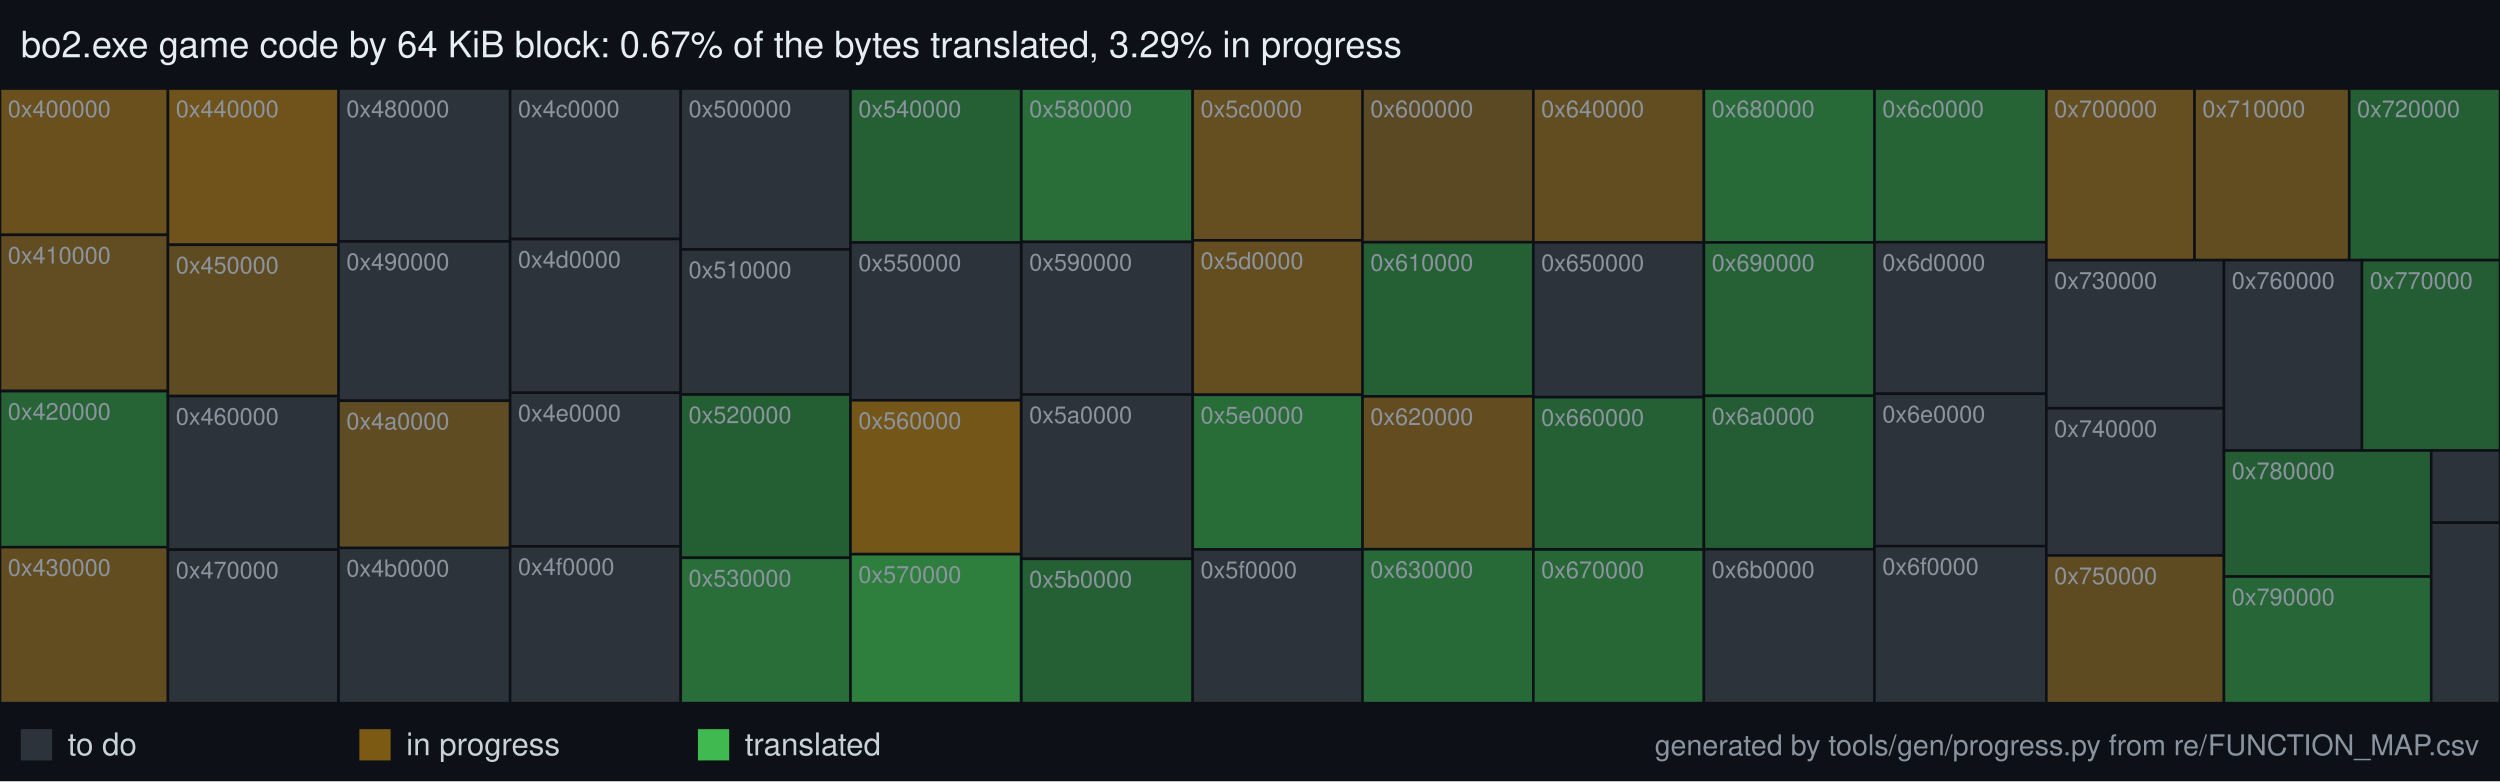
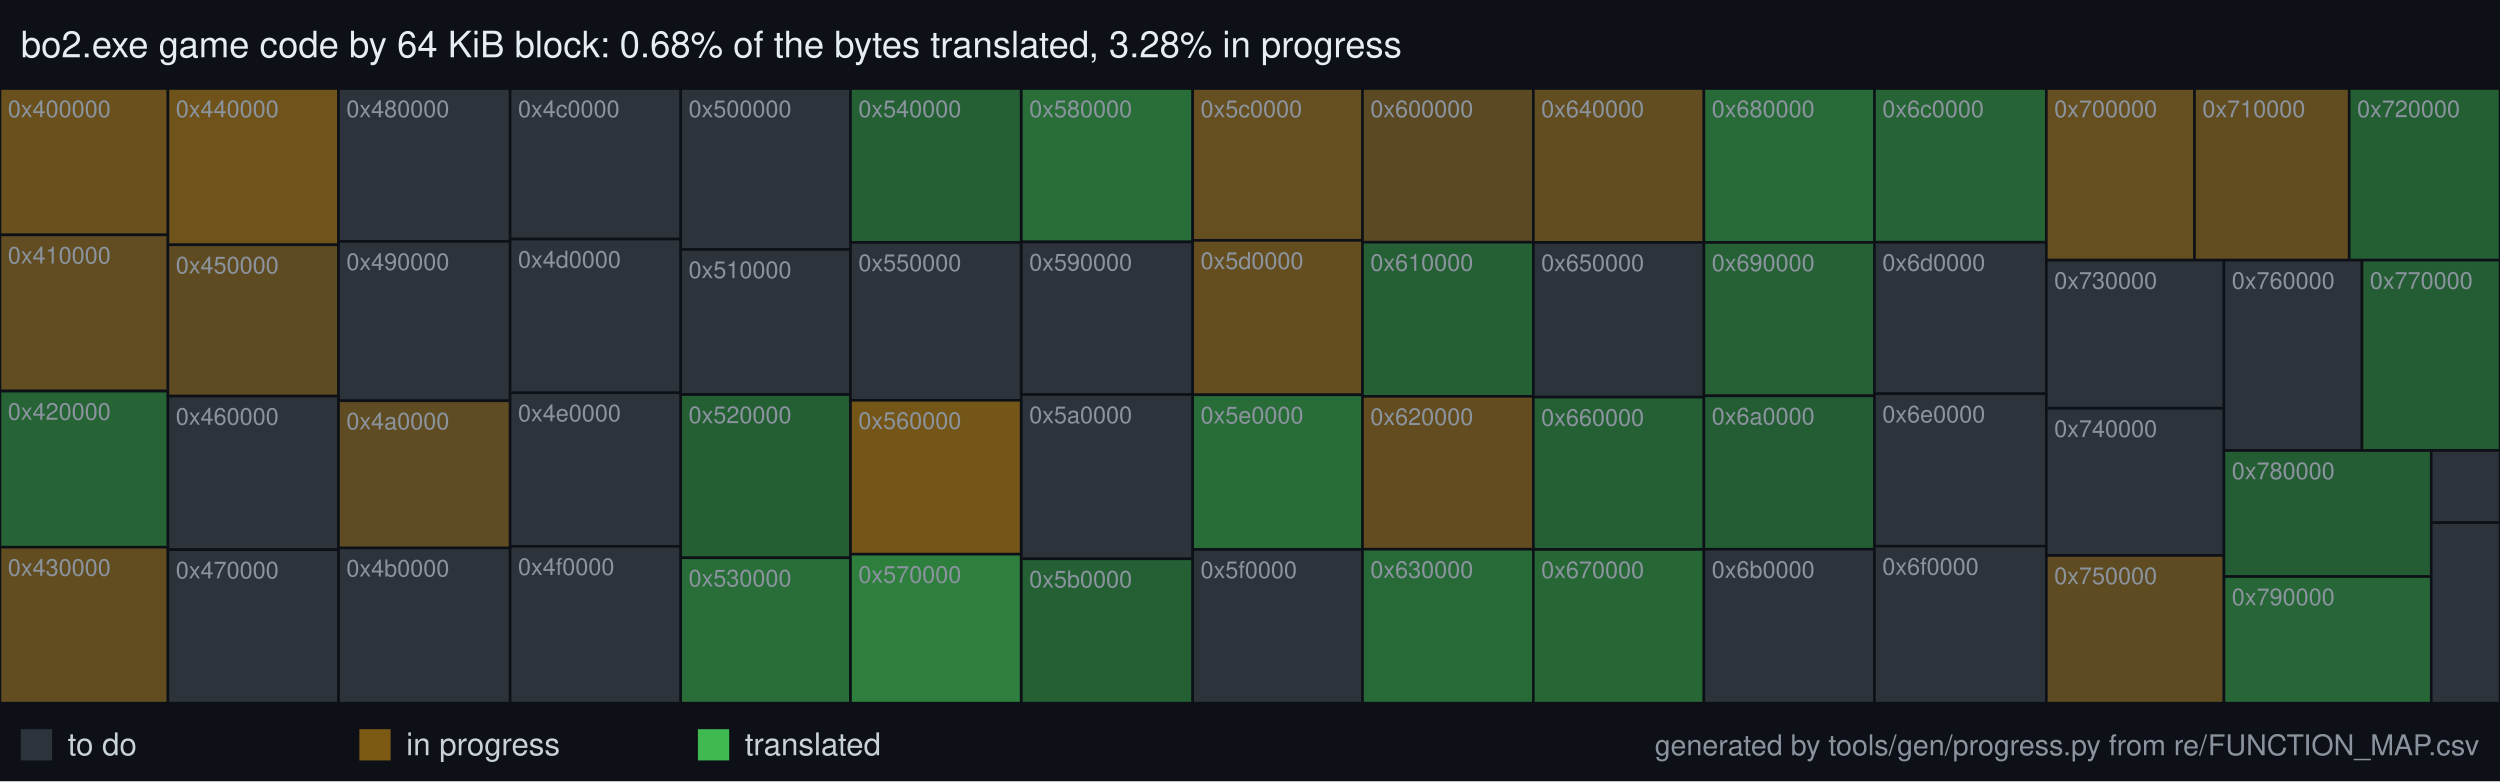
<svg xmlns="http://www.w3.org/2000/svg" width="960" height="300" viewBox="0 0 960 300" font-family="Segoe UI, Helvetica, Arial, sans-serif">
  <rect width="960" height="300" fill="#0d1117" />
-   <text x="8" y="22" fill="#e6edf3" font-size="14">bo2.exe game code by 64 KiB block: 0.67% of the bytes translated, 3.29% in progress</text>
+   <text x="8" y="22" fill="#e6edf3" font-size="14">bo2.exe game code by 64 KiB block: 0.68% of the bytes translated, 3.28% in progress</text>
  <rect x="0.0" y="34.0" width="64.5" height="56.2" fill="#69501d" stroke="#0d1117" stroke-width="1" />
  <text x="3.0" y="45.0" fill="#8b949e" font-size="9">0x400000</text>
  <rect x="0.0" y="90.2" width="64.5" height="59.9" fill="#614d21" stroke="#0d1117" stroke-width="1" />
  <text x="3.0" y="101.2" fill="#8b949e" font-size="9">0x410000</text>
  <rect x="0.0" y="150.2" width="64.5" height="60.0" fill="#266335" stroke="#0d1117" stroke-width="1" />
  <text x="3.0" y="161.2" fill="#8b949e" font-size="9">0x420000</text>
  <rect x="0.0" y="210.1" width="64.5" height="59.9" fill="#624d21" stroke="#0d1117" stroke-width="1" />
  <text x="3.0" y="221.1" fill="#8b949e" font-size="9">0x430000</text>
  <rect x="64.5" y="34.0" width="65.5" height="60.0" fill="#6f531a" stroke="#0d1117" stroke-width="1" />
  <text x="67.5" y="45.0" fill="#8b949e" font-size="9">0x440000</text>
  <rect x="64.5" y="94.0" width="65.5" height="58.1" fill="#5f4b22" stroke="#0d1117" stroke-width="1" />
  <text x="67.5" y="105.0" fill="#8b949e" font-size="9">0x450000</text>
  <rect x="64.5" y="152.1" width="65.5" height="58.9" fill="#2d333b" stroke="#0d1117" stroke-width="1" />
  <text x="67.5" y="163.1" fill="#8b949e" font-size="9">0x460000</text>
  <rect x="64.5" y="211.1" width="65.5" height="58.9" fill="#2d333b" stroke="#0d1117" stroke-width="1" />
  <text x="67.5" y="222.1" fill="#8b949e" font-size="9">0x470000</text>
  <rect x="130.0" y="34.0" width="65.9" height="58.7" fill="#2d333b" stroke="#0d1117" stroke-width="1" />
  <text x="133.0" y="45.0" fill="#8b949e" font-size="9">0x480000</text>
  <rect x="130.0" y="92.7" width="65.9" height="61.2" fill="#2d333b" stroke="#0d1117" stroke-width="1" />
  <text x="133.0" y="103.7" fill="#8b949e" font-size="9">0x490000</text>
  <rect x="130.0" y="153.9" width="65.9" height="56.6" fill="#604c22" stroke="#0d1117" stroke-width="1" />
  <text x="133.0" y="164.9" fill="#8b949e" font-size="9">0x4a0000</text>
  <rect x="130.0" y="210.4" width="65.9" height="59.6" fill="#2d333b" stroke="#0d1117" stroke-width="1" />
  <text x="133.0" y="221.4" fill="#8b949e" font-size="9">0x4b0000</text>
  <rect x="195.9" y="34.0" width="65.5" height="57.8" fill="#2d333b" stroke="#0d1117" stroke-width="1" />
  <text x="198.9" y="45.0" fill="#8b949e" font-size="9">0x4c0000</text>
  <rect x="195.9" y="91.8" width="65.5" height="59.1" fill="#2d333b" stroke="#0d1117" stroke-width="1" />
  <text x="198.9" y="102.8" fill="#8b949e" font-size="9">0x4d0000</text>
  <rect x="195.9" y="150.8" width="65.5" height="59.0" fill="#2d333b" stroke="#0d1117" stroke-width="1" />
  <text x="198.9" y="161.8" fill="#8b949e" font-size="9">0x4e0000</text>
  <rect x="195.9" y="209.8" width="65.5" height="60.2" fill="#2d333b" stroke="#0d1117" stroke-width="1" />
  <text x="198.9" y="220.8" fill="#8b949e" font-size="9">0x4f0000</text>
  <rect x="261.4" y="34.0" width="65.2" height="61.8" fill="#2d333b" stroke="#0d1117" stroke-width="1" />
  <text x="264.4" y="45.0" fill="#8b949e" font-size="9">0x500000</text>
  <rect x="261.4" y="95.8" width="65.2" height="55.7" fill="#2d333b" stroke="#0d1117" stroke-width="1" />
  <text x="264.4" y="106.8" fill="#8b949e" font-size="9">0x510000</text>
  <rect x="261.4" y="151.5" width="65.2" height="62.7" fill="#245e33" stroke="#0d1117" stroke-width="1" />
  <text x="264.4" y="162.5" fill="#8b949e" font-size="9">0x520000</text>
  <rect x="261.4" y="214.2" width="65.2" height="55.8" fill="#296d38" stroke="#0d1117" stroke-width="1" />
  <text x="264.4" y="225.2" fill="#8b949e" font-size="9">0x530000</text>
  <rect x="326.6" y="34.0" width="65.5" height="59.1" fill="#256034" stroke="#0d1117" stroke-width="1" />
  <text x="329.6" y="45.0" fill="#8b949e" font-size="9">0x540000</text>
  <rect x="326.6" y="93.1" width="65.5" height="60.6" fill="#2d333b" stroke="#0d1117" stroke-width="1" />
  <text x="329.6" y="104.1" fill="#8b949e" font-size="9">0x550000</text>
  <rect x="326.6" y="153.7" width="65.5" height="59.1" fill="#745618" stroke="#0d1117" stroke-width="1" />
  <text x="329.6" y="164.7" fill="#8b949e" font-size="9">0x560000</text>
-   <rect x="326.6" y="212.8" width="65.5" height="57.2" fill="#2e7e3e" stroke="#0d1117" stroke-width="1" />
+   <rect x="326.6" y="212.8" width="65.5" height="57.2" fill="#2e7f3e" stroke="#0d1117" stroke-width="1" />
  <text x="329.6" y="223.8" fill="#8b949e" font-size="9">0x570000</text>
  <rect x="392.2" y="34.0" width="65.8" height="58.9" fill="#296d38" stroke="#0d1117" stroke-width="1" />
  <text x="395.2" y="45.0" fill="#8b949e" font-size="9">0x580000</text>
  <rect x="392.2" y="92.9" width="65.8" height="58.7" fill="#2d333b" stroke="#0d1117" stroke-width="1" />
  <text x="395.2" y="103.9" fill="#8b949e" font-size="9">0x590000</text>
  <rect x="392.2" y="151.5" width="65.8" height="63.1" fill="#2d333b" stroke="#0d1117" stroke-width="1" />
  <text x="395.2" y="162.5" fill="#8b949e" font-size="9">0x5a0000</text>
  <rect x="392.2" y="214.6" width="65.8" height="55.4" fill="#256034" stroke="#0d1117" stroke-width="1" />
  <text x="395.2" y="225.6" fill="#8b949e" font-size="9">0x5b0000</text>
  <rect x="458.0" y="34.0" width="65.3" height="58.3" fill="#654e1f" stroke="#0d1117" stroke-width="1" />
  <text x="461.0" y="45.0" fill="#8b949e" font-size="9">0x5c0000</text>
  <rect x="458.0" y="92.3" width="65.3" height="59.3" fill="#644e20" stroke="#0d1117" stroke-width="1" />
  <text x="461.0" y="103.3" fill="#8b949e" font-size="9">0x5d0000</text>
  <rect x="458.0" y="151.6" width="65.3" height="59.4" fill="#286c38" stroke="#0d1117" stroke-width="1" />
  <text x="461.0" y="162.6" fill="#8b949e" font-size="9">0x5e0000</text>
  <rect x="458.0" y="211.0" width="65.3" height="59.0" fill="#2d333b" stroke="#0d1117" stroke-width="1" />
  <text x="461.0" y="222.0" fill="#8b949e" font-size="9">0x5f0000</text>
  <rect x="523.2" y="34.0" width="65.6" height="59.0" fill="#5b4924" stroke="#0d1117" stroke-width="1" />
  <text x="526.2" y="45.0" fill="#8b949e" font-size="9">0x600000</text>
  <rect x="523.2" y="93.0" width="65.6" height="59.3" fill="#255f34" stroke="#0d1117" stroke-width="1" />
  <text x="526.2" y="104.0" fill="#8b949e" font-size="9">0x610000</text>
  <rect x="523.2" y="152.2" width="65.6" height="58.7" fill="#634d20" stroke="#0d1117" stroke-width="1" />
  <text x="526.2" y="163.2" fill="#8b949e" font-size="9">0x620000</text>
  <rect x="523.2" y="210.9" width="65.6" height="59.1" fill="#286a37" stroke="#0d1117" stroke-width="1" />
  <text x="526.2" y="221.9" fill="#8b949e" font-size="9">0x630000</text>
  <rect x="588.8" y="34.0" width="65.5" height="59.1" fill="#624d21" stroke="#0d1117" stroke-width="1" />
  <text x="591.8" y="45.0" fill="#8b949e" font-size="9">0x640000</text>
  <rect x="588.8" y="93.1" width="65.5" height="59.4" fill="#2d333b" stroke="#0d1117" stroke-width="1" />
  <text x="591.8" y="104.1" fill="#8b949e" font-size="9">0x650000</text>
  <rect x="588.8" y="152.5" width="65.5" height="58.5" fill="#256034" stroke="#0d1117" stroke-width="1" />
  <text x="591.8" y="163.5" fill="#8b949e" font-size="9">0x660000</text>
  <rect x="588.8" y="211.0" width="65.5" height="59.0" fill="#276736" stroke="#0d1117" stroke-width="1" />
  <text x="591.8" y="222.0" fill="#8b949e" font-size="9">0x670000</text>
  <rect x="654.3" y="34.0" width="65.6" height="59.1" fill="#286a37" stroke="#0d1117" stroke-width="1" />
  <text x="657.3" y="45.0" fill="#8b949e" font-size="9">0x680000</text>
  <rect x="654.3" y="93.1" width="65.6" height="58.9" fill="#256134" stroke="#0d1117" stroke-width="1" />
  <text x="657.3" y="104.1" fill="#8b949e" font-size="9">0x690000</text>
  <rect x="654.3" y="152.0" width="65.6" height="59.0" fill="#245d33" stroke="#0d1117" stroke-width="1" />
  <text x="657.3" y="163.0" fill="#8b949e" font-size="9">0x6a0000</text>
  <rect x="654.3" y="210.9" width="65.6" height="59.1" fill="#2d333b" stroke="#0d1117" stroke-width="1" />
  <text x="657.3" y="221.9" fill="#8b949e" font-size="9">0x6b0000</text>
  <rect x="719.8" y="34.0" width="66.0" height="59.0" fill="#266435" stroke="#0d1117" stroke-width="1" />
  <text x="722.8" y="45.0" fill="#8b949e" font-size="9">0x6c0000</text>
  <rect x="719.8" y="93.0" width="66.0" height="58.2" fill="#2d333b" stroke="#0d1117" stroke-width="1" />
  <text x="722.8" y="104.0" fill="#8b949e" font-size="9">0x6d0000</text>
  <rect x="719.8" y="151.2" width="66.0" height="58.6" fill="#2d333b" stroke="#0d1117" stroke-width="1" />
  <text x="722.8" y="162.2" fill="#8b949e" font-size="9">0x6e0000</text>
  <rect x="719.8" y="209.7" width="66.0" height="60.3" fill="#2d333b" stroke="#0d1117" stroke-width="1" />
  <text x="722.8" y="220.7" fill="#8b949e" font-size="9">0x6f0000</text>
  <rect x="785.8" y="34.0" width="56.9" height="65.9" fill="#654e1f" stroke="#0d1117" stroke-width="1" />
  <text x="788.8" y="45.0" fill="#8b949e" font-size="9">0x700000</text>
  <rect x="842.7" y="34.0" width="59.4" height="65.9" fill="#624d21" stroke="#0d1117" stroke-width="1" />
  <text x="845.7" y="45.0" fill="#8b949e" font-size="9">0x710000</text>
  <rect x="902.1" y="34.0" width="57.9" height="65.9" fill="#245e33" stroke="#0d1117" stroke-width="1" />
  <text x="905.1" y="45.0" fill="#8b949e" font-size="9">0x720000</text>
  <rect x="785.8" y="99.9" width="68.2" height="56.8" fill="#2d333b" stroke="#0d1117" stroke-width="1" />
  <text x="788.8" y="110.9" fill="#8b949e" font-size="9">0x730000</text>
  <rect x="785.8" y="156.8" width="68.2" height="56.6" fill="#2d333b" stroke="#0d1117" stroke-width="1" />
  <text x="788.8" y="167.8" fill="#8b949e" font-size="9">0x740000</text>
  <rect x="785.8" y="213.3" width="68.2" height="56.7" fill="#5f4b22" stroke="#0d1117" stroke-width="1" />
  <text x="788.8" y="224.3" fill="#8b949e" font-size="9">0x750000</text>
  <rect x="854.0" y="99.9" width="53.0" height="73.1" fill="#2d333b" stroke="#0d1117" stroke-width="1" />
  <text x="857.0" y="110.9" fill="#8b949e" font-size="9">0x760000</text>
  <rect x="907.0" y="99.9" width="53.0" height="73.1" fill="#245d33" stroke="#0d1117" stroke-width="1" />
  <text x="910.0" y="110.9" fill="#8b949e" font-size="9">0x770000</text>
  <rect x="854.0" y="173.0" width="79.6" height="48.4" fill="#245d33" stroke="#0d1117" stroke-width="1" />
  <text x="857.0" y="184.0" fill="#8b949e" font-size="9">0x780000</text>
  <rect x="854.0" y="221.4" width="79.6" height="48.6" fill="#276636" stroke="#0d1117" stroke-width="1" />
  <text x="857.0" y="232.4" fill="#8b949e" font-size="9">0x790000</text>
  <rect x="933.6" y="173.0" width="26.4" height="27.7" fill="#2d333b" stroke="#0d1117" stroke-width="1" />
  <rect x="933.6" y="200.7" width="26.4" height="69.3" fill="#2d333b" stroke="#0d1117" stroke-width="1" />
  <rect x="8" y="280" width="12" height="12" fill="#2d333b" />
  <text x="26" y="290" fill="#c9d1d9" font-size="12">to do</text>
  <rect x="138" y="280" width="12" height="12" fill="#7c5a14" />
  <text x="156" y="290" fill="#c9d1d9" font-size="12">in progress</text>
  <rect x="268" y="280" width="12" height="12" fill="#3fb950" />
  <text x="286" y="290" fill="#c9d1d9" font-size="12">translated</text>
  <text x="952" y="290" fill="#8b949e" font-size="11" text-anchor="end">generated by tools/gen/progress.py from re/FUNCTION_MAP.csv</text>
</svg>
